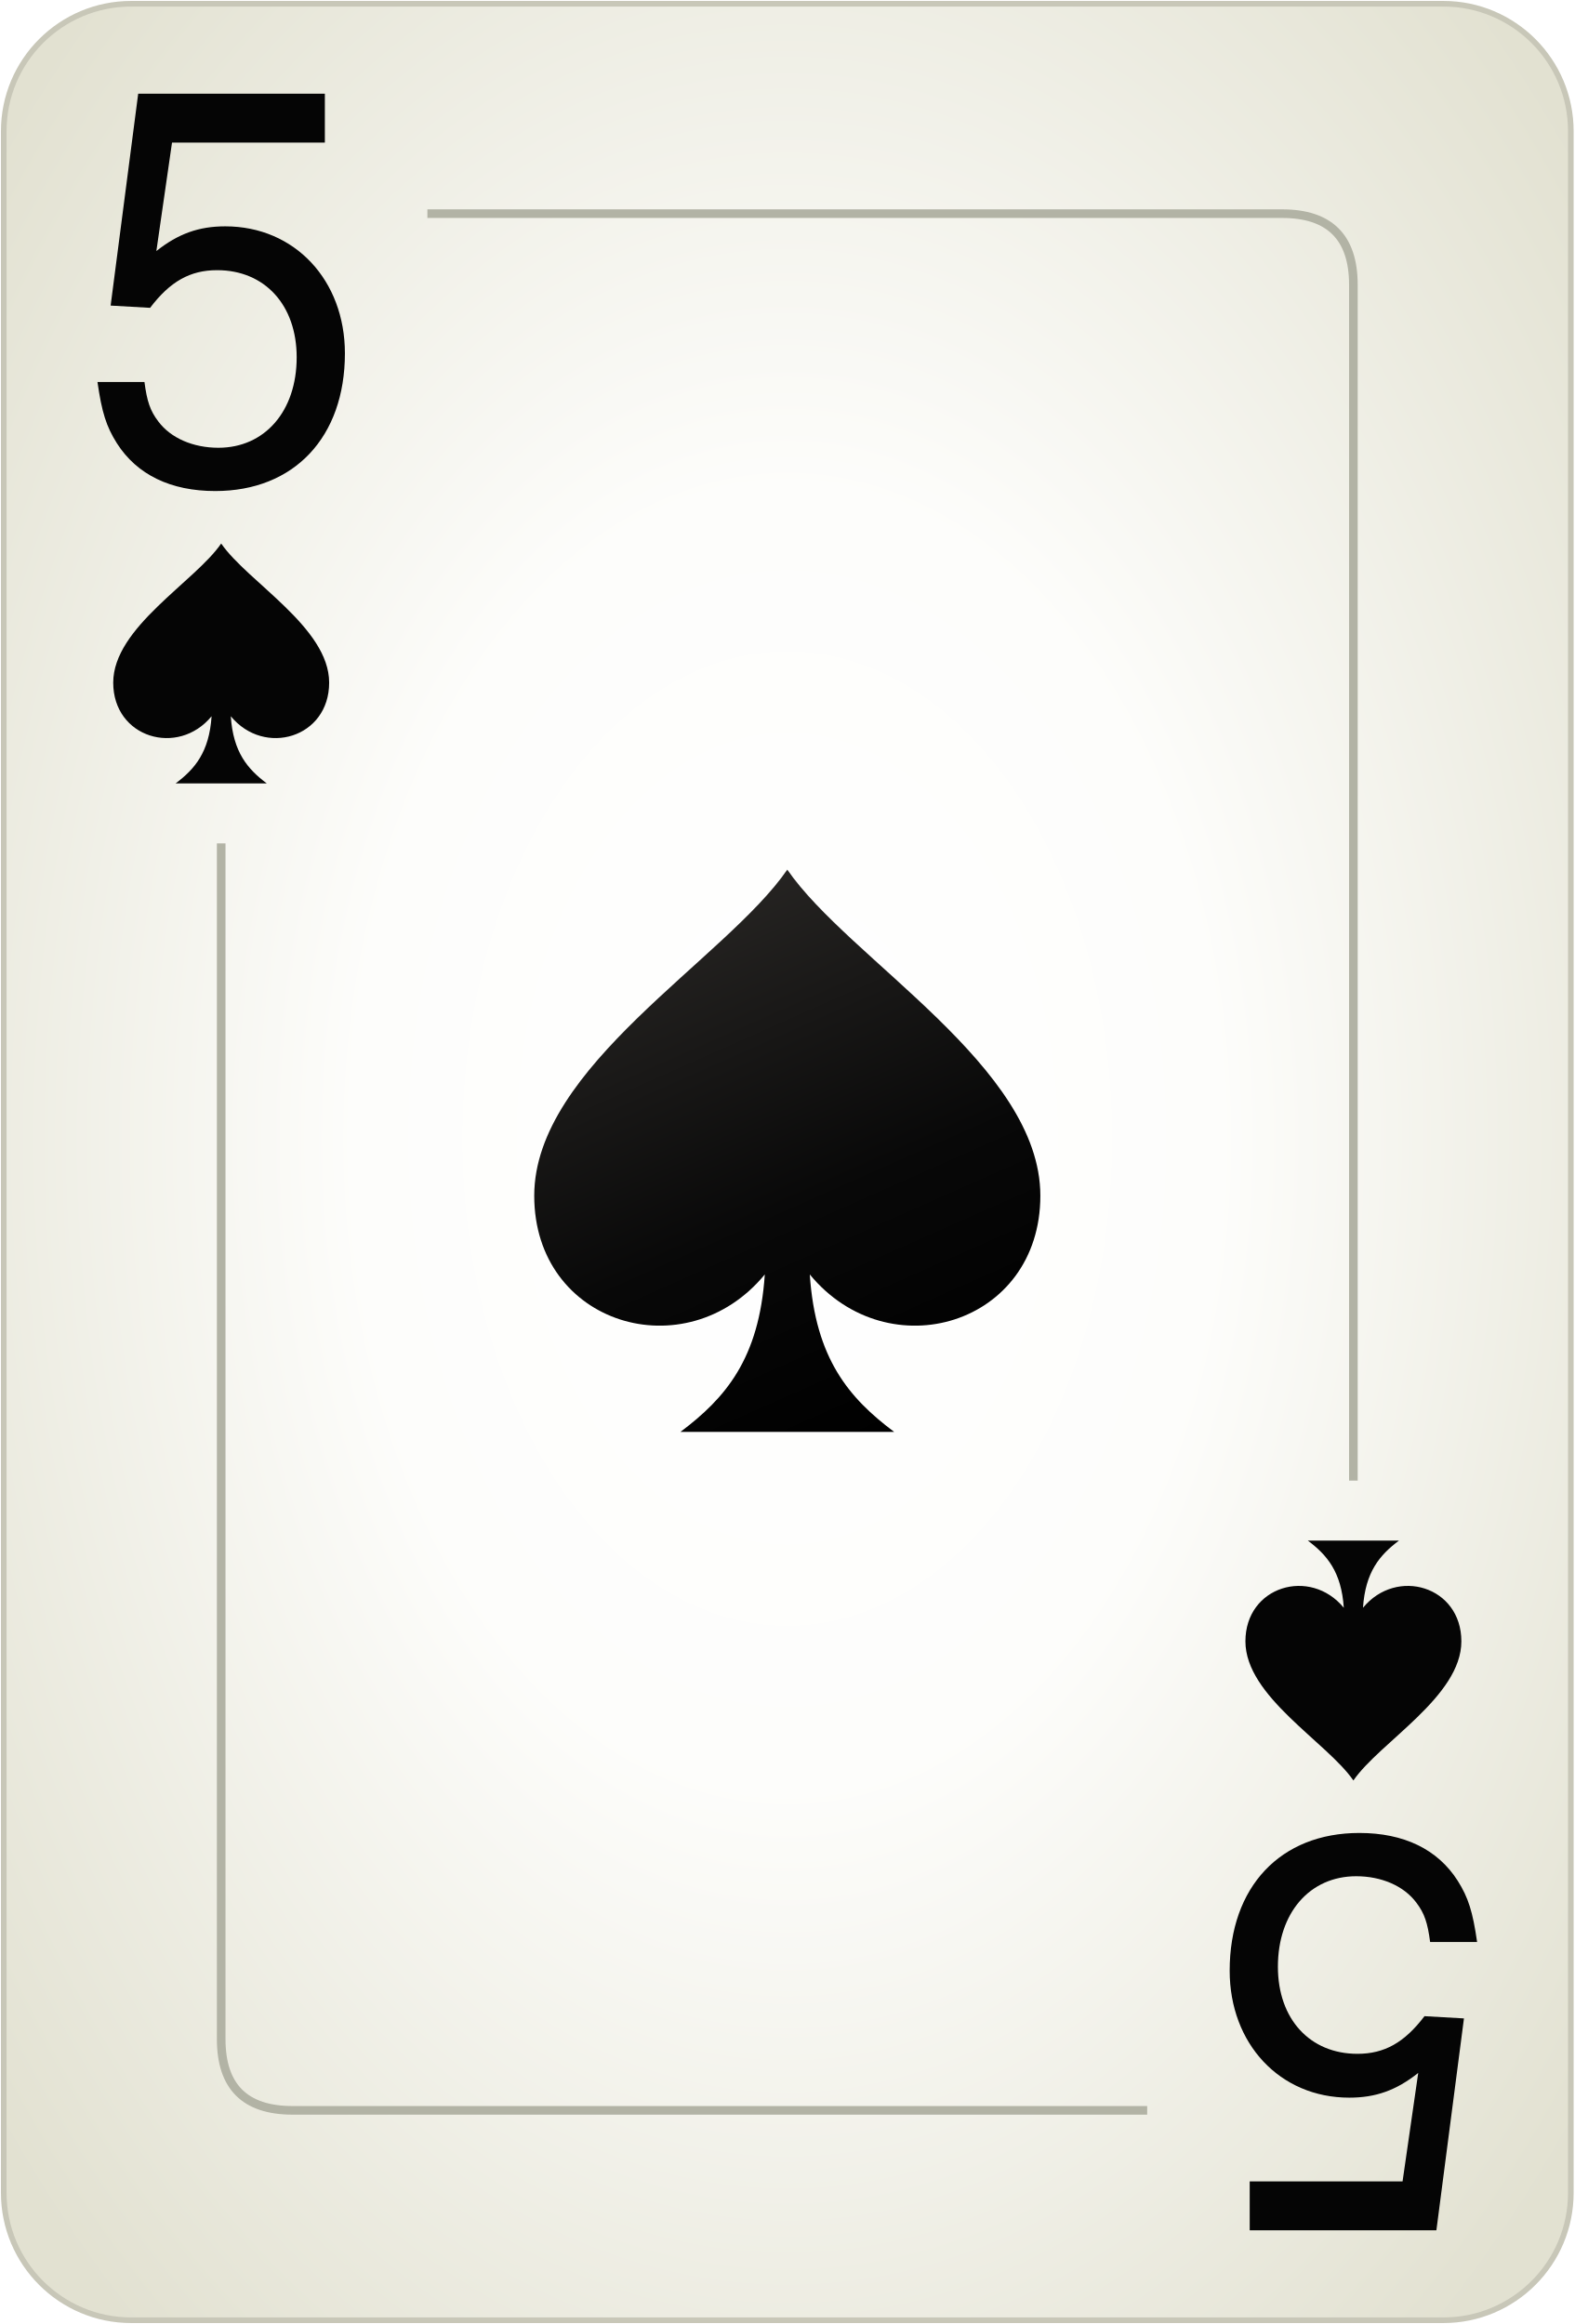
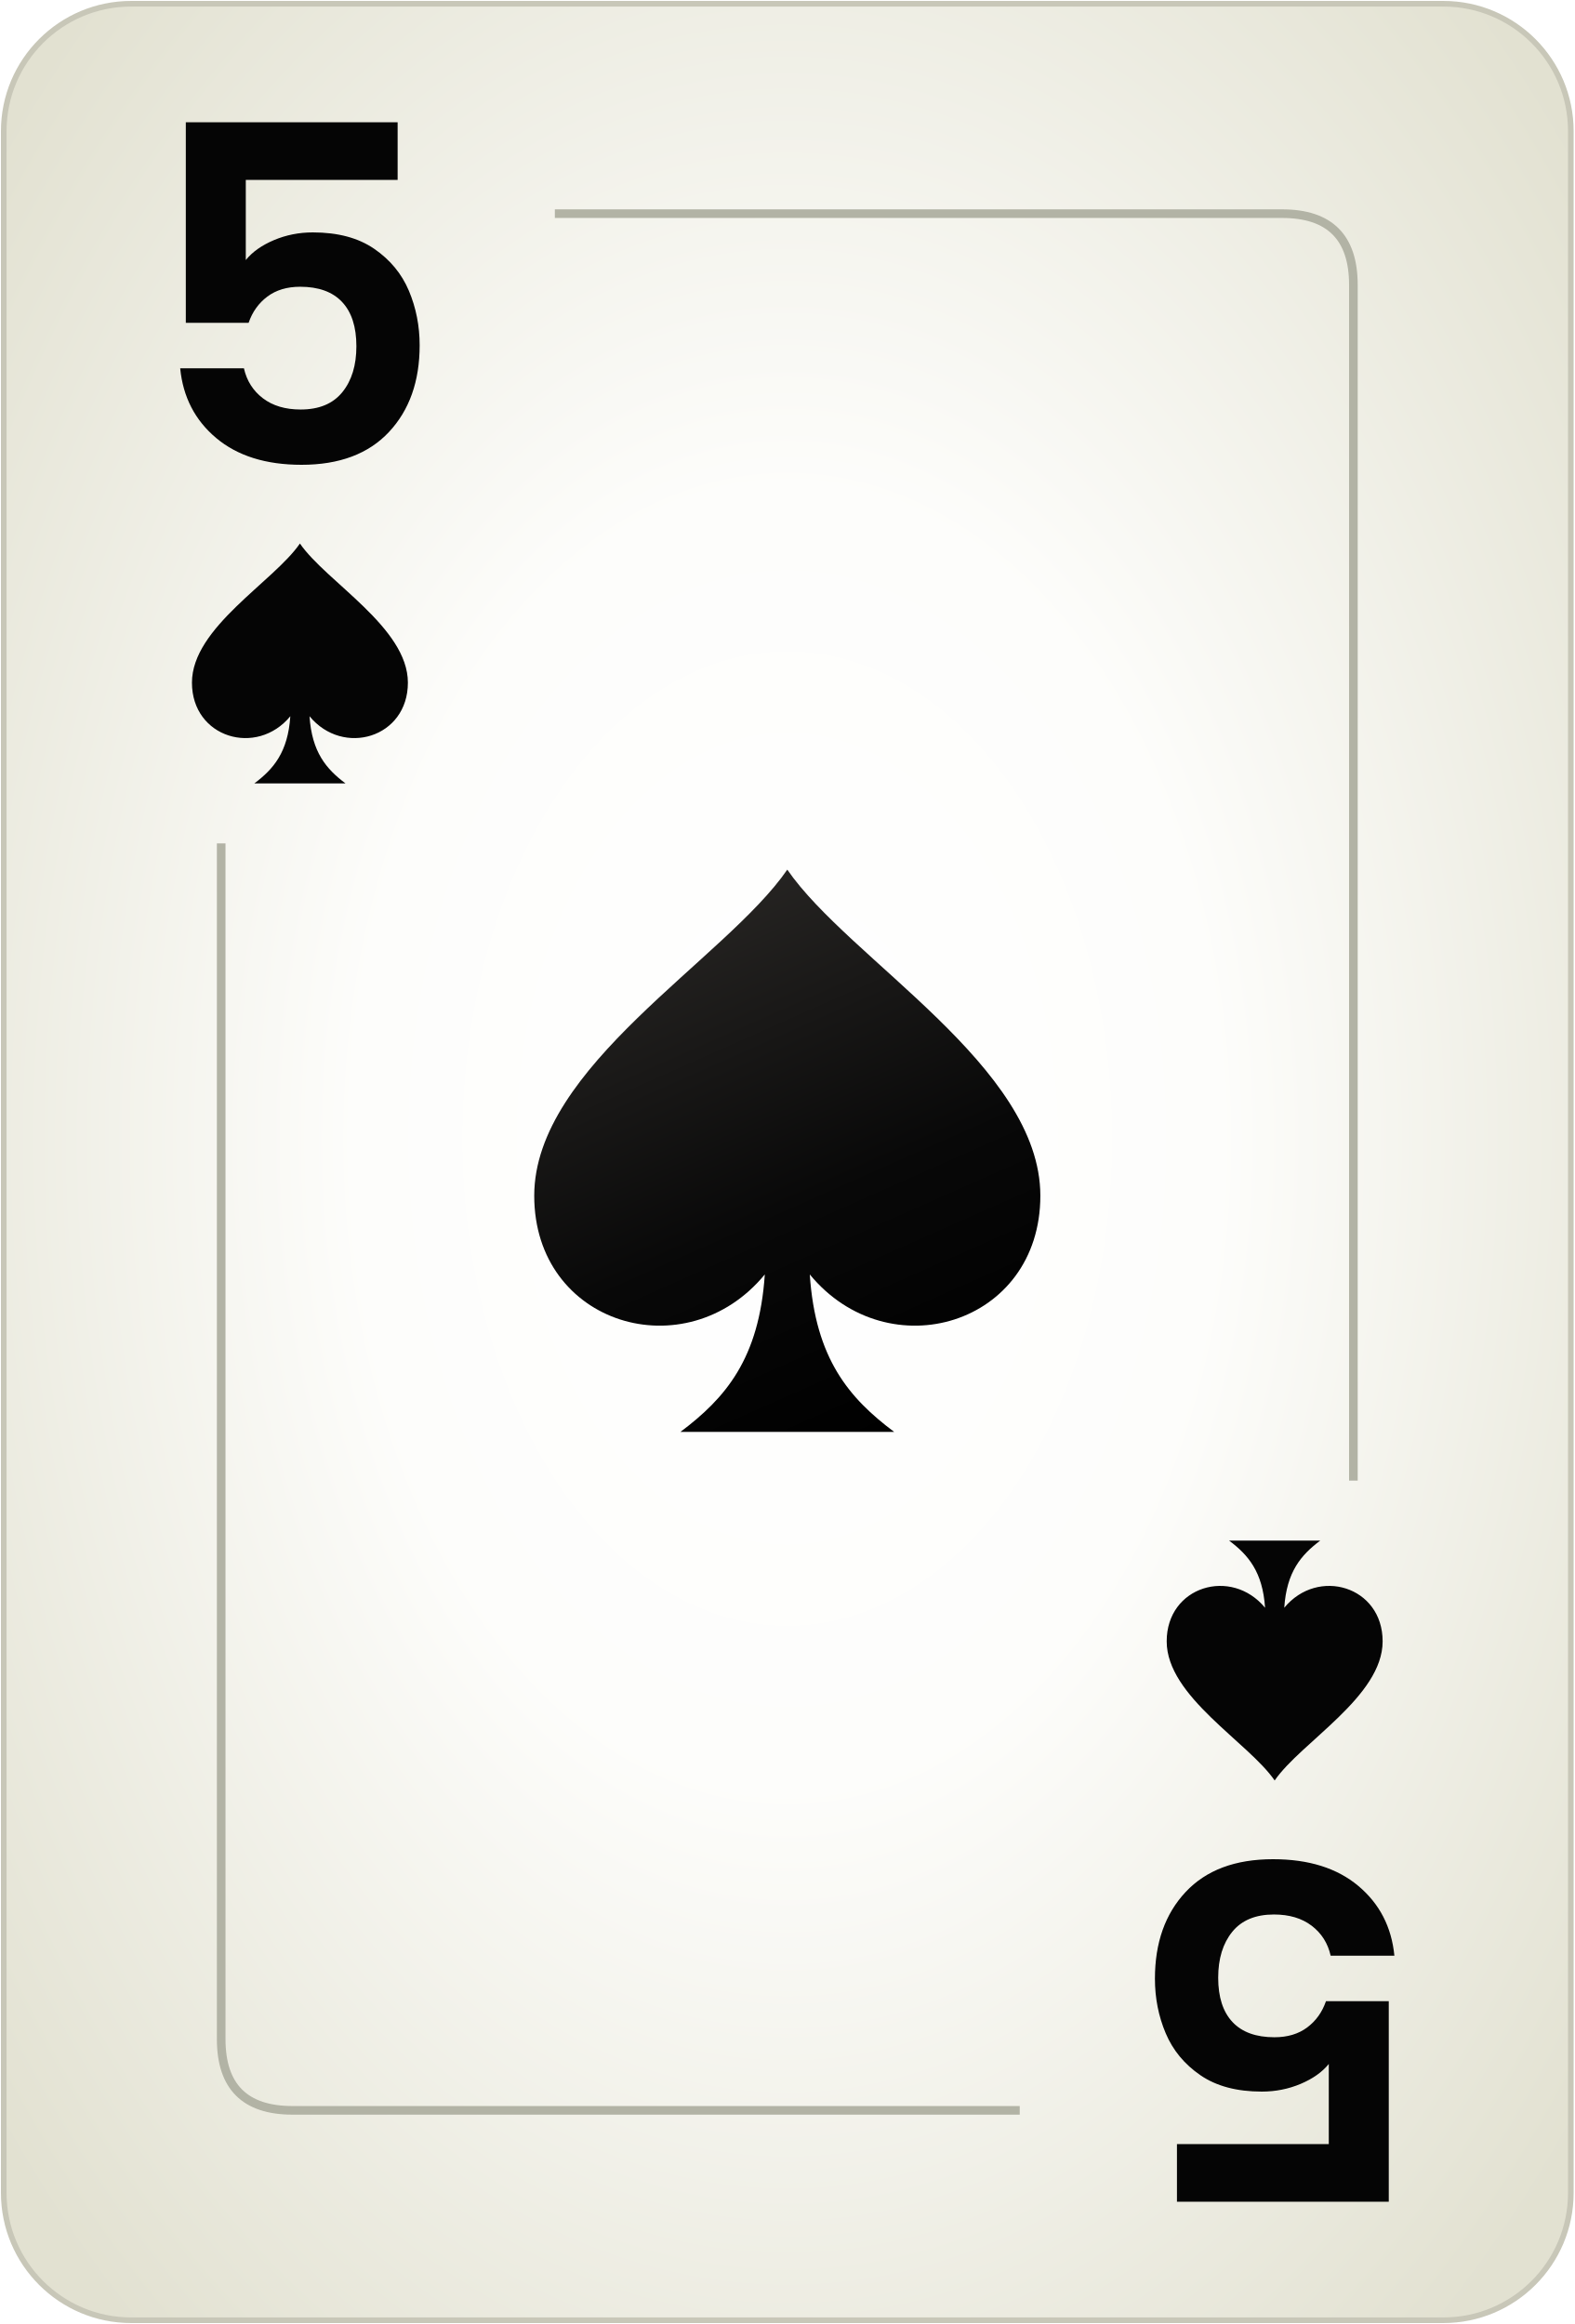
<svg xmlns="http://www.w3.org/2000/svg" width="840" height="1240" viewBox="0 0 420 620">
  <defs>
    <radialGradient id="paper" cx="50%" cy="49%" r="66%">
      <stop offset="0" stop-color="#fff" />
      <stop offset=".42" stop-color="#fdfdfb" />
      <stop offset="1" stop-color="#e2e1d1" />
    </radialGradient>
    <linearGradient id="ink" x1=".3" y1="0" x2=".7" y2="1">
      <stop stop-color="#292725" />
      <stop offset=".6" stop-color="#080808" />
      <stop offset="1" stop-color="#000" />
    </linearGradient>
  </defs>
  <rect x="1" y="1" width="418" height="618" rx="34" fill="url(#paper)" stroke="#c8c7b8" stroke-width="1.5" />
-   <path d="M114 57 H342 Q361 57 361 76 V395 M59 225 V544 Q59 563 78 563 H306" fill="none" stroke="#b2b3a5" stroke-width="2.3" />
+   <path d="M148 57 H342 Q361 57 361 76 V395 M59 225 V544 Q59 563 78 563 H272" fill="none" stroke="#b2b3a5" stroke-width="2.3" />
  <path transform="translate(135 232) scale(1.5)" d="M50 0 C39 16 5 35 5 58 C5 81 32 89 46 72 C45 87 39 94 31 100 L69 100 C61 94 55 87 54 72 C68 89 95 81 95 58 C95 35 61 16 50 0Z" fill="url(#ink)" />
  <g fill="#050505">
-     <g transform="translate(26 131) scale(0.1670886 -0.1499293) translate(-26 19)">
-       <path transform="translate(0 0)" d="M145 601H389V688H91L47 311L110 307C142 354 174 374 217 374C293 374 344 312 344 219C344 123 293 58 219 58C179 58 143 75 123 105C110 124 105 141 101 175H26C33 121 40 96 57 66C89 10 143 -19 214 -19C340 -19 421 77 421 226C421 356 341 452 230 452C188 452 155 439 120 408Z" />
+     <g transform="translate(48.0625 124) scale(0.125 -0.125) translate(-79 0)">
+       <path transform="translate(0 0)" d="M543 608H219V437Q240 463 279.0 479.5Q318 496 362 496Q442 496 493.0 461.0Q544 426 567.0 371.5Q590 317 590 255Q590 140 524.5 70.0Q459 0 338 0Q224 0 156.0 57.0Q88 114 79 206H215Q224 166 255.5 142.0Q287 118 336 118Q395 118 425.0 155.0Q455 192 455 253Q455 315 424.5 347.5Q394 380 335 380Q293 380 265.0 359.0Q237 338 225 303H91V731H543Z" />
    </g>
-     <path transform="translate(27 145) scale(0.64)" d="M50 0 C39 16 5 35 5 58 C5 81 32 89 46 72 C45 87 39 94 31 100 L69 100 C61 94 55 87 54 72 C68 89 95 81 95 58 C95 35 61 16 50 0Z" fill="#050505" />
+     <path transform="translate(48 145) scale(0.64)" d="M50 0 C39 16 5 35 5 58 C5 81 32 89 46 72 C45 87 39 94 31 100 L69 100 C61 94 55 87 54 72 C68 89 95 81 95 58 C95 35 61 16 50 0Z" fill="#050505" />
  </g>
  <g transform="rotate(180 210 310)">
    <g fill="#050505">
-       <g transform="translate(26 131) scale(0.1670886 -0.1499293) translate(-26 19)">
-         <path transform="translate(0 0)" d="M145 601H389V688H91L47 311L110 307C142 354 174 374 217 374C293 374 344 312 344 219C344 123 293 58 219 58C179 58 143 75 123 105C110 124 105 141 101 175H26C33 121 40 96 57 66C89 10 143 -19 214 -19C340 -19 421 77 421 226C421 356 341 452 230 452C188 452 155 439 120 408Z" />
+       <g transform="translate(48.0625 124) scale(0.125 -0.125) translate(-79 0)">
+         <path transform="translate(0 0)" d="M543 608H219V437Q240 463 279.0 479.5Q318 496 362 496Q442 496 493.0 461.0Q544 426 567.0 371.5Q590 317 590 255Q590 140 524.5 70.0Q459 0 338 0Q224 0 156.0 57.0Q88 114 79 206H215Q224 166 255.5 142.0Q287 118 336 118Q395 118 425.0 155.0Q455 192 455 253Q455 315 424.5 347.5Q394 380 335 380Q293 380 265.0 359.0Q237 338 225 303H91V731H543Z" />
      </g>
-       <path transform="translate(27 145) scale(0.64)" d="M50 0 C39 16 5 35 5 58 C5 81 32 89 46 72 C45 87 39 94 31 100 L69 100 C61 94 55 87 54 72 C68 89 95 81 95 58 C95 35 61 16 50 0Z" fill="#050505" />
+       <path transform="translate(48 145) scale(0.64)" d="M50 0 C39 16 5 35 5 58 C5 81 32 89 46 72 C45 87 39 94 31 100 L69 100 C61 94 55 87 54 72 C68 89 95 81 95 58 C95 35 61 16 50 0Z" fill="#050505" />
    </g>
  </g>
</svg>
